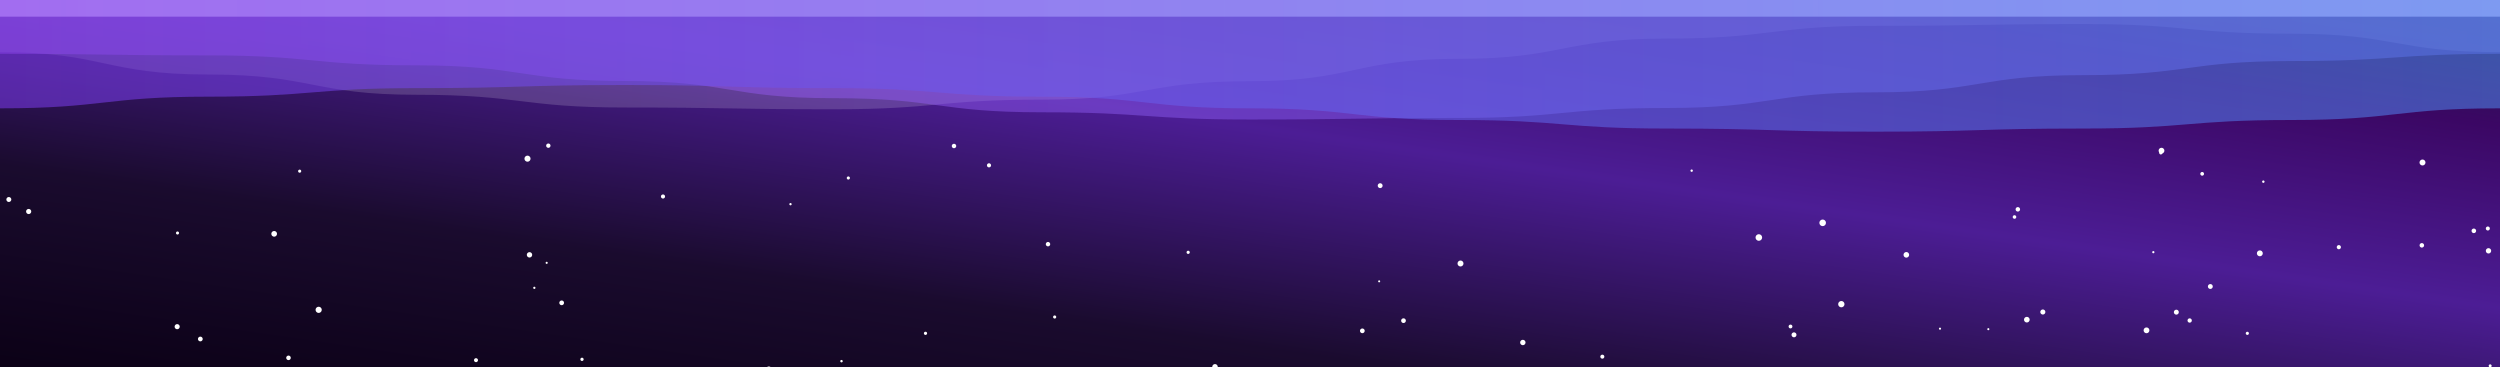
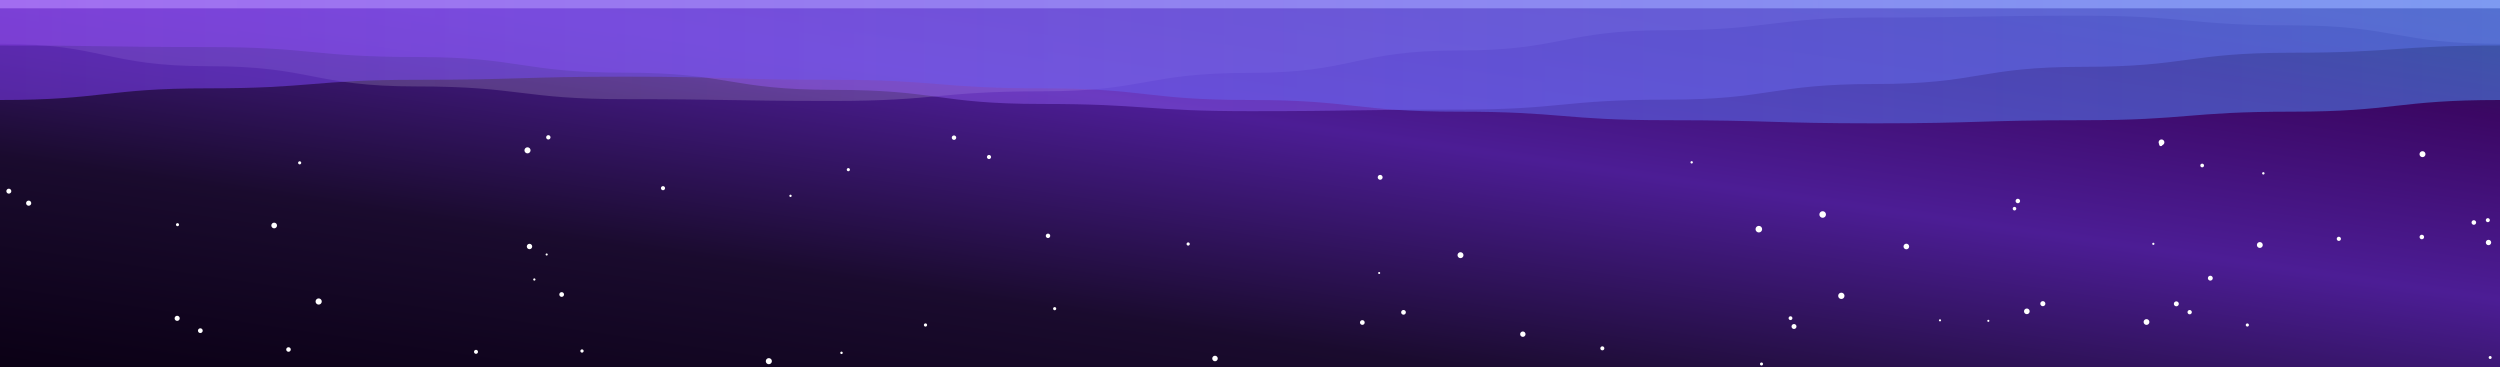
<svg xmlns="http://www.w3.org/2000/svg" width="100%" viewBox="0 0 1500 220" preserveAspectRatio="none">
  <defs>
    <linearGradient id="galaxyBg" x1="0%" y1="0%" x2="100%" y2="100%">
      <stop offset="0%" stop-color="#0a0014" />
      <stop offset="30%" stop-color="#1a0b2e" />
      <stop offset="60%" stop-color="#4c1d95" />
      <stop offset="85%" stop-color="#3b0764" />
      <stop offset="100%" stop-color="#1e1b4b" />
    </linearGradient>
    <linearGradient id="waveA" x1="0%" y1="0%" x2="100%" y2="0%">
      <stop offset="0%" stop-color="#7C3AED" stop-opacity="0.55" />
      <stop offset="100%" stop-color="#22D3EE" stop-opacity="0.55" />
    </linearGradient>
    <linearGradient id="waveB" x1="0%" y1="0%" x2="100%" y2="0%">
      <stop offset="0%" stop-color="#a855f7" stop-opacity="0.45" />
      <stop offset="100%" stop-color="#3B82F6" stop-opacity="0.45" />
    </linearGradient>
    <linearGradient id="waveC" x1="0%" y1="0%" x2="100%" y2="0%">
      <stop offset="0%" stop-color="#ffffff" stop-opacity="0.15" />
      <stop offset="100%" stop-color="#c4b5fd" stop-opacity="0.25" />
    </linearGradient>
  </defs>
-   <g transform="translate(0,230) scale(1,-1)">
+   <g transform="translate(0,225) scale(1,-1)">
    <rect x="0" y="0" width="1500" height="220" fill="url(#galaxyBg)" />
    <g>
      <circle cx="959.1" cy="3.6" r="0.99" fill="#ffffff">
        <animate attributeName="opacity" values="0.15;1;0.15" dur="2.34s" begin="2.21s" repeatCount="indefinite" />
      </circle>
      <circle cx="1015.0" cy="127.6" r="0.72" fill="#ffffff">
        <animate attributeName="opacity" values="0.15;1;0.15" dur="2.81s" begin="0.09s" repeatCount="indefinite" />
      </circle>
      <circle cx="328.0" cy="72.3" r="0.64" fill="#ffffff">
        <animate attributeName="opacity" values="0.15;1;0.15" dur="2.28s" begin="1.95s" repeatCount="indefinite" />
      </circle>
      <circle cx="817.4" cy="31.5" r="1.42" fill="#ffffff">
        <animate attributeName="opacity" values="0.15;1;0.15" dur="3.74s" begin="0.02s" repeatCount="indefinite" />
      </circle>
      <circle cx="1208.7" cy="99.8" r="1.08" fill="#ffffff">
        <animate attributeName="opacity" values="0.15;1;0.15" dur="2.17s" begin="2.87s" repeatCount="indefinite" />
      </circle>
      <circle cx="504.9" cy="13.3" r="0.74" fill="#ffffff">
        <animate attributeName="opacity" values="0.15;1;0.15" dur="3.83s" begin="1.81s" repeatCount="indefinite" />
      </circle>
      <circle cx="1210.7" cy="104.4" r="1.35" fill="#ffffff">
        <animate attributeName="opacity" values="0.15;1;0.15" dur="4.14s" begin="1.14s" repeatCount="indefinite" />
      </circle>
      <circle cx="828.1" cy="118.6" r="1.47" fill="#ffffff">
        <animate attributeName="opacity" values="0.15;1;0.15" dur="3.87s" begin="1.73s" repeatCount="indefinite" />
      </circle>
      <circle cx="1056.9" cy="6.6" r="0.92" fill="#ffffff">
        <animate attributeName="opacity" values="0.15;1;0.15" dur="2.49s" begin="0.24s" repeatCount="indefinite" />
      </circle>
      <circle cx="349.2" cy="14.4" r="0.99" fill="#ffffff">
        <animate attributeName="opacity" values="0.15;1;0.15" dur="3.33s" begin="1.09s" repeatCount="indefinite" />
      </circle>
      <circle cx="555.3" cy="30.0" r="0.97" fill="#ffffff">
        <animate attributeName="opacity" values="0.15;1;0.15" dur="4.05s" begin="1.94s" repeatCount="indefinite" />
      </circle>
      <circle cx="913.7" cy="24.5" r="1.62" fill="#ffffff">
        <animate attributeName="opacity" values="0.15;1;0.15" dur="2.19s" begin="1.14s" repeatCount="indefinite" />
      </circle>
      <circle cx="1484.3" cy="91.5" r="1.38" fill="#ffffff">
        <animate attributeName="opacity" values="0.15;1;0.15" dur="3.44s" begin="2.53s" repeatCount="indefinite" />
      </circle>
      <circle cx="1164.0" cy="32.8" r="0.64" fill="#ffffff">
        <animate attributeName="opacity" values="0.15;1;0.15" dur="2.56s" begin="0.8s" repeatCount="indefinite" />
      </circle>
      <circle cx="316.5" cy="134.8" r="1.83" fill="#ffffff">
        <animate attributeName="opacity" values="0.15;1;0.15" dur="2.56s" begin="1.97s" repeatCount="indefinite" />
      </circle>
      <circle cx="593.4" cy="130.8" r="1.24" fill="#ffffff">
        <animate attributeName="opacity" values="0.15;1;0.15" dur="2.44s" begin="0.74s" repeatCount="indefinite" />
      </circle>
      <circle cx="842.1" cy="37.6" r="1.42" fill="#ffffff">
        <animate attributeName="opacity" values="0.15;1;0.15" dur="3.95s" begin="1.2s" repeatCount="indefinite" />
      </circle>
      <circle cx="329.0" cy="142.6" r="1.31" fill="#ffffff">
        <animate attributeName="opacity" values="0.15;1;0.15" dur="2.02s" begin="0.14s" repeatCount="indefinite" />
      </circle>
      <circle cx="164.5" cy="89.7" r="1.71" fill="#ffffff">
        <animate attributeName="opacity" values="0.15;1;0.15" dur="2.81s" begin="0.19s" repeatCount="indefinite" />
      </circle>
      <circle cx="572.4" cy="142.4" r="1.34" fill="#ffffff">
        <animate attributeName="opacity" values="0.15;1;0.15" dur="4.13s" begin="2.58s" repeatCount="indefinite" />
      </circle>
      <circle cx="17.2" cy="103.1" r="1.55" fill="#ffffff">
        <animate attributeName="opacity" values="0.15;1;0.15" dur="3.09s" begin="0.8s" repeatCount="indefinite" />
      </circle>
      <circle cx="961.4" cy="16.0" r="1.21" fill="#ffffff">
        <animate attributeName="opacity" values="0.15;1;0.15" dur="2.89s" begin="2.86s" repeatCount="indefinite" />
      </circle>
      <circle cx="1313.8" cy="37.7" r="1.3" fill="#ffffff">
        <animate attributeName="opacity" values="0.15;1;0.15" dur="2.23s" begin="2.74s" repeatCount="indefinite" />
      </circle>
      <circle cx="1305.8" cy="42.7" r="1.49" fill="#ffffff">
        <animate attributeName="opacity" values="0.15;1;0.15" dur="3.26s" begin="0.46s" repeatCount="indefinite" />
      </circle>
      <circle cx="1143.8" cy="77.1" r="1.69" fill="#ffffff">
        <animate attributeName="opacity" values="0.15;1;0.15" dur="3.07s" begin="0.0s" repeatCount="indefinite" />
      </circle>
      <circle cx="486.2" cy="2.8" r="1.9" fill="#ffffff">
        <animate attributeName="opacity" values="0.15;1;0.15" dur="3.91s" begin="2.49s" repeatCount="indefinite" />
      </circle>
      <circle cx="461.3" cy="8.3" r="1.83" fill="#ffffff">
        <animate attributeName="opacity" values="0.15;1;0.15" dur="4.07s" begin="0.26s" repeatCount="indefinite" />
      </circle>
      <circle cx="729.0" cy="9.9" r="1.66" fill="#ffffff">
        <animate attributeName="opacity" values="0.15;1;0.15" dur="3.64s" begin="0.39s" repeatCount="indefinite" />
      </circle>
      <circle cx="712.9" cy="78.6" r="0.97" fill="#ffffff">
        <animate attributeName="opacity" values="0.15;1;0.15" dur="3.89s" begin="1.27s" repeatCount="indefinite" />
      </circle>
      <circle cx="317.7" cy="77.1" r="1.62" fill="#ffffff">
        <animate attributeName="opacity" values="0.15;1;0.15" dur="2.28s" begin="0.94s" repeatCount="indefinite" />
      </circle>
      <circle cx="1492.7" cy="92.9" r="1.21" fill="#ffffff">
        <animate attributeName="opacity" values="0.15;1;0.15" dur="3.04s" begin="0.36s" repeatCount="indefinite" />
      </circle>
      <circle cx="337.0" cy="48.3" r="1.42" fill="#ffffff">
        <animate attributeName="opacity" values="0.15;1;0.15" dur="2.35s" begin="0.66s" repeatCount="indefinite" />
      </circle>
      <circle cx="106.5" cy="90.2" r="0.92" fill="#ffffff">
        <animate attributeName="opacity" values="0.15;1;0.15" dur="3.97s" begin="2.58s" repeatCount="indefinite" />
      </circle>
      <circle cx="106.3" cy="34.0" r="1.54" fill="#ffffff">
        <animate attributeName="opacity" values="0.15;1;0.15" dur="2.31s" begin="0.4s" repeatCount="indefinite" />
      </circle>
      <circle cx="1403.3" cy="81.7" r="1.26" fill="#ffffff">
        <animate attributeName="opacity" values="0.15;1;0.15" dur="3.68s" begin="2.42s" repeatCount="indefinite" />
      </circle>
      <circle cx="285.6" cy="13.9" r="1.2" fill="#ffffff">
        <animate attributeName="opacity" values="0.15;1;0.15" dur="2.82s" begin="1.4s" repeatCount="indefinite" />
      </circle>
      <circle cx="1093.6" cy="96.3" r="1.98" fill="#ffffff">
        <animate attributeName="opacity" values="0.15;1;0.15" dur="2.04s" begin="1.21s" repeatCount="indefinite" />
      </circle>
      <circle cx="509.0" cy="123.2" r="0.95" fill="#ffffff">
        <animate attributeName="opacity" values="0.15;1;0.15" dur="2.26s" begin="1.35s" repeatCount="indefinite" />
      </circle>
      <circle cx="632.8" cy="39.8" r="0.95" fill="#ffffff">
        <animate attributeName="opacity" values="0.15;1;0.15" dur="4.02s" begin="1.33s" repeatCount="indefinite" />
      </circle>
      <circle cx="1292.0" cy="78.7" r="0.67" fill="#ffffff">
        <animate attributeName="opacity" values="0.15;1;0.15" dur="4.2s" begin="2.51s" repeatCount="indefinite" />
      </circle>
      <circle cx="1453.5" cy="132.5" r="1.79" fill="#ffffff">
        <animate attributeName="opacity" values="0.15;1;0.15" dur="2.2s" begin="1.46s" repeatCount="indefinite" />
      </circle>
      <circle cx="320.6" cy="57.3" r="0.68" fill="#ffffff">
        <animate attributeName="opacity" values="0.15;1;0.15" dur="2.71s" begin="2.96s" repeatCount="indefinite" />
      </circle>
      <circle cx="397.8" cy="112.1" r="1.24" fill="#ffffff">
        <animate attributeName="opacity" values="0.15;1;0.15" dur="2.82s" begin="2.87s" repeatCount="indefinite" />
      </circle>
      <circle cx="1493.1" cy="79.5" r="1.61" fill="#ffffff">
        <animate attributeName="opacity" values="0.15;1;0.15" dur="2.17s" begin="0.89s" repeatCount="indefinite" />
      </circle>
      <circle cx="1453.1" cy="82.8" r="1.36" fill="#ffffff">
        <animate attributeName="opacity" values="0.15;1;0.15" dur="3.6s" begin="0.17s" repeatCount="indefinite" />
      </circle>
      <circle cx="876.3" cy="71.9" r="1.79" fill="#ffffff">
        <animate attributeName="opacity" values="0.15;1;0.15" dur="2.18s" begin="2.88s" repeatCount="indefinite" />
      </circle>
      <circle cx="120.2" cy="26.6" r="1.43" fill="#ffffff">
        <animate attributeName="opacity" values="0.15;1;0.15" dur="3.42s" begin="0.71s" repeatCount="indefinite" />
      </circle>
      <circle cx="179.8" cy="127.3" r="0.94" fill="#ffffff">
        <animate attributeName="opacity" values="0.15;1;0.15" dur="3.23s" begin="1.86s" repeatCount="indefinite" />
      </circle>
      <circle cx="628.8" cy="83.5" r="1.33" fill="#ffffff">
        <animate attributeName="opacity" values="0.15;1;0.15" dur="4.04s" begin="0.61s" repeatCount="indefinite" />
      </circle>
      <circle cx="1074.3" cy="34.1" r="1.15" fill="#ffffff">
        <animate attributeName="opacity" values="0.15;1;0.15" dur="3.41s" begin="0.9s" repeatCount="indefinite" />
      </circle>
      <circle cx="474.3" cy="107.5" r="0.7" fill="#ffffff">
        <animate attributeName="opacity" values="0.15;1;0.15" dur="2.9s" begin="3.0s" repeatCount="indefinite" />
      </circle>
      <circle cx="1494.1" cy="10.5" r="0.9" fill="#ffffff">
        <animate attributeName="opacity" values="0.15;1;0.15" dur="2.44s" begin="2.8s" repeatCount="indefinite" />
      </circle>
      <circle cx="1321.3" cy="125.7" r="1.12" fill="#ffffff">
        <animate attributeName="opacity" values="0.15;1;0.15" dur="2.18s" begin="2.5s" repeatCount="indefinite" />
      </circle>
      <circle cx="1055.3" cy="87.5" r="1.98" fill="#ffffff">
        <animate attributeName="opacity" values="0.15;1;0.15" dur="3.37s" begin="0.02s" repeatCount="indefinite" />
      </circle>
      <circle cx="1225.7" cy="42.8" r="1.53" fill="#ffffff">
        <animate attributeName="opacity" values="0.15;1;0.15" dur="4.05s" begin="0.4s" repeatCount="indefinite" />
      </circle>
      <circle cx="173.1" cy="15.3" r="1.37" fill="#ffffff">
        <animate attributeName="opacity" values="0.15;1;0.15" dur="2.45s" begin="1.81s" repeatCount="indefinite" />
      </circle>
      <circle cx="1076.4" cy="29.1" r="1.49" fill="#ffffff">
        <animate attributeName="opacity" values="0.15;1;0.15" dur="2.43s" begin="1.47s" repeatCount="indefinite" />
      </circle>
      <circle cx="1358.0" cy="121.0" r="0.73" fill="#ffffff">
        <animate attributeName="opacity" values="0.15;1;0.15" dur="2.82s" begin="0.83s" repeatCount="indefinite" />
      </circle>
      <circle cx="5.3" cy="110.3" r="1.49" fill="#ffffff">
        <animate attributeName="opacity" values="0.15;1;0.15" dur="2.43s" begin="2.22s" repeatCount="indefinite" />
      </circle>
      <circle cx="827.5" cy="61.2" r="0.61" fill="#ffffff">
        <animate attributeName="opacity" values="0.15;1;0.15" dur="1.98s" begin="2.65s" repeatCount="indefinite" />
      </circle>
      <circle cx="1355.9" cy="78.0" r="1.77" fill="#ffffff">
        <animate attributeName="opacity" values="0.15;1;0.15" dur="3.2s" begin="0.44s" repeatCount="indefinite" />
      </circle>
      <circle cx="191.2" cy="44.1" r="1.86" fill="#ffffff">
        <animate attributeName="opacity" values="0.15;1;0.15" dur="3.71s" begin="2.58s" repeatCount="indefinite" />
      </circle>
      <circle cx="1348.4" cy="30.0" r="0.95" fill="#ffffff">
        <animate attributeName="opacity" values="0.15;1;0.15" dur="2.05s" begin="2.34s" repeatCount="indefinite" />
      </circle>
      <circle cx="1326.2" cy="58.1" r="1.47" fill="#ffffff">
        <animate attributeName="opacity" values="0.15;1;0.15" dur="2.17s" begin="2.79s" repeatCount="indefinite" />
      </circle>
      <circle cx="1296.9" cy="139.6" r="1.74" fill="#ffffff">
        <animate attributeName="opacity" values="0.15;1;0.15" dur="3.92s" begin="0.07s" repeatCount="indefinite" />
      </circle>
      <circle cx="1104.8" cy="47.5" r="1.9" fill="#ffffff">
        <animate attributeName="opacity" values="0.15;1;0.15" dur="3.73s" begin="2.59s" repeatCount="indefinite" />
      </circle>
      <circle cx="1216.1" cy="38.2" r="1.7" fill="#ffffff">
        <animate attributeName="opacity" values="0.15;1;0.15" dur="2.06s" begin="2.62s" repeatCount="indefinite" />
      </circle>
      <circle cx="1287.9" cy="31.8" r="1.74" fill="#ffffff">
        <animate attributeName="opacity" values="0.15;1;0.15" dur="2.9s" begin="0.92s" repeatCount="indefinite" />
      </circle>
      <circle cx="1193.0" cy="32.5" r="0.63" fill="#ffffff">
        <animate attributeName="opacity" values="0.15;1;0.15" dur="2.26s" begin="0.98s" repeatCount="indefinite" />
      </circle>
      <circle cx="1296.5" cy="138.3" r="0.99" fill="#ffffff">
        <animate attributeName="opacity" values="0.15;1;0.15" dur="3.34s" begin="1.2s" repeatCount="indefinite" />
      </circle>
    </g>
    <g>
      <path d="M0,270 L0,198.71 C62.5,198.71 62.5,185.294 125,185.294 C187.5,185.294 187.5,173.139 250,173.139 C312.5,173.139 312.5,165.502 375,165.502 C437.5,165.502 437.5,164.429 500,164.429 C562.5,164.429 562.5,170.208 625,170.208 C687.5,170.208 687.5,181.29 750,181.29 C812.5,181.29 812.5,194.706 875,194.706 C937.5,194.706 937.5,206.861 1000,206.861 C1062.5,206.861 1062.5,214.498 1125,214.498 C1187.5,214.498 1187.5,215.571 1250,215.571 C1312.5,215.571 1312.5,209.792 1375,209.792 C1437.5,209.792 1437.5,198.71 1500,198.71 C1562.5,198.71 1562.5,185.294 1625,185.294 C1687.5,185.294 1687.5,173.139 1750,173.139 C1812.5,173.139 1812.5,165.502 1875,165.502 C1937.5,165.502 1937.5,164.429 2000,164.429 C2062.5,164.429 2062.5,170.208 2125,170.208 C2187.5,170.208 2187.5,181.29 2250,181.29 C2312.5,181.29 2312.5,194.706 2375,194.706 C2437.5,194.706 2437.5,206.861 2500,206.861 C2562.5,206.861 2562.5,214.498 2625,214.498 C2687.5,214.498 2687.5,215.571 2750,215.571 C2812.5,215.571 2812.5,209.792 2875,209.792 C2937.5,209.792 2937.5,198.71 3000,198.71 L3000,270 Z" fill="url(#waveC)">
        <animateTransform attributeName="transform" type="translate" from="0 0" to="-1500 0" dur="14s" repeatCount="indefinite" />
      </path>
      <path d="M0,270 L0,197.709 C62.5,197.709 62.5,196.768 125,196.768 C187.5,196.768 187.5,190.798 250,190.798 C312.5,190.798 312.5,181.399 375,181.399 C437.5,181.399 437.5,171.089 500,171.089 C562.5,171.089 562.5,162.631 625,162.631 C687.5,162.631 687.5,158.291 750,158.291 C812.5,158.291 812.5,159.232 875,159.232 C937.5,159.232 937.5,165.202 1000,165.202 C1062.5,165.202 1062.5,174.601 1125,174.601 C1187.5,174.601 1187.5,184.911 1250,184.911 C1312.5,184.911 1312.5,193.369 1375,193.369 C1437.5,193.369 1437.5,197.709 1500,197.709 C1562.5,197.709 1562.5,196.768 1625,196.768 C1687.5,196.768 1687.5,190.798 1750,190.798 C1812.5,190.798 1812.5,181.399 1875,181.399 C1937.5,181.399 1937.5,171.089 2000,171.089 C2062.5,171.089 2062.5,162.631 2125,162.631 C2187.5,162.631 2187.5,158.291 2250,158.291 C2312.5,158.291 2312.5,159.232 2375,159.232 C2437.5,159.232 2437.5,165.202 2500,165.202 C2562.5,165.202 2562.5,174.601 2625,174.601 C2687.5,174.601 2687.5,184.911 2750,184.911 C2812.5,184.911 2812.5,193.369 2875,193.369 C2937.5,193.369 2937.5,197.709 3000,197.709 L3000,270 Z" fill="url(#waveB)">
        <animateTransform attributeName="transform" type="translate" from="0 0" to="-1500 0" dur="9s" repeatCount="indefinite" />
      </path>
      <path d="M0,270 L0,165.0 C62.5,165.0 62.5,172.0 125,172.0 C187.5,172.0 187.5,177.124 250,177.124 C312.5,177.124 312.5,179.0 375,179.0 C437.5,179.0 437.5,177.124 500,177.124 C562.5,177.124 562.5,172.0 625,172.0 C687.5,172.0 687.5,165.0 750,165.0 C812.5,165.0 812.5,158.0 875,158.0 C937.5,158.0 937.5,152.876 1000,152.876 C1062.5,152.876 1062.5,151.0 1125,151.0 C1187.5,151.0 1187.5,152.876 1250,152.876 C1312.5,152.876 1312.5,158.0 1375,158.0 C1437.5,158.0 1437.5,165.0 1500,165.0 C1562.5,165.0 1562.5,172.0 1625,172.0 C1687.5,172.0 1687.5,177.124 1750,177.124 C1812.5,177.124 1812.5,179.0 1875,179.0 C1937.5,179.0 1937.5,177.124 2000,177.124 C2062.5,177.124 2062.5,172.0 2125,172.0 C2187.5,172.0 2187.5,165.0 2250,165.0 C2312.5,165.0 2312.5,158.0 2375,158.0 C2437.5,158.0 2437.5,152.876 2500,152.876 C2562.5,152.876 2562.5,151.0 2625,151.0 C2687.5,151.0 2687.5,152.876 2750,152.876 C2812.5,152.876 2812.5,158.0 2875,158.0 C2937.5,158.0 2937.5,165.0 3000,165.0 L3000,270 Z" fill="url(#waveA)">
        <animateTransform attributeName="transform" type="translate" from="0 0" to="-1500 0" dur="6s" repeatCount="indefinite" />
      </path>
    </g>
  </g>
</svg>
